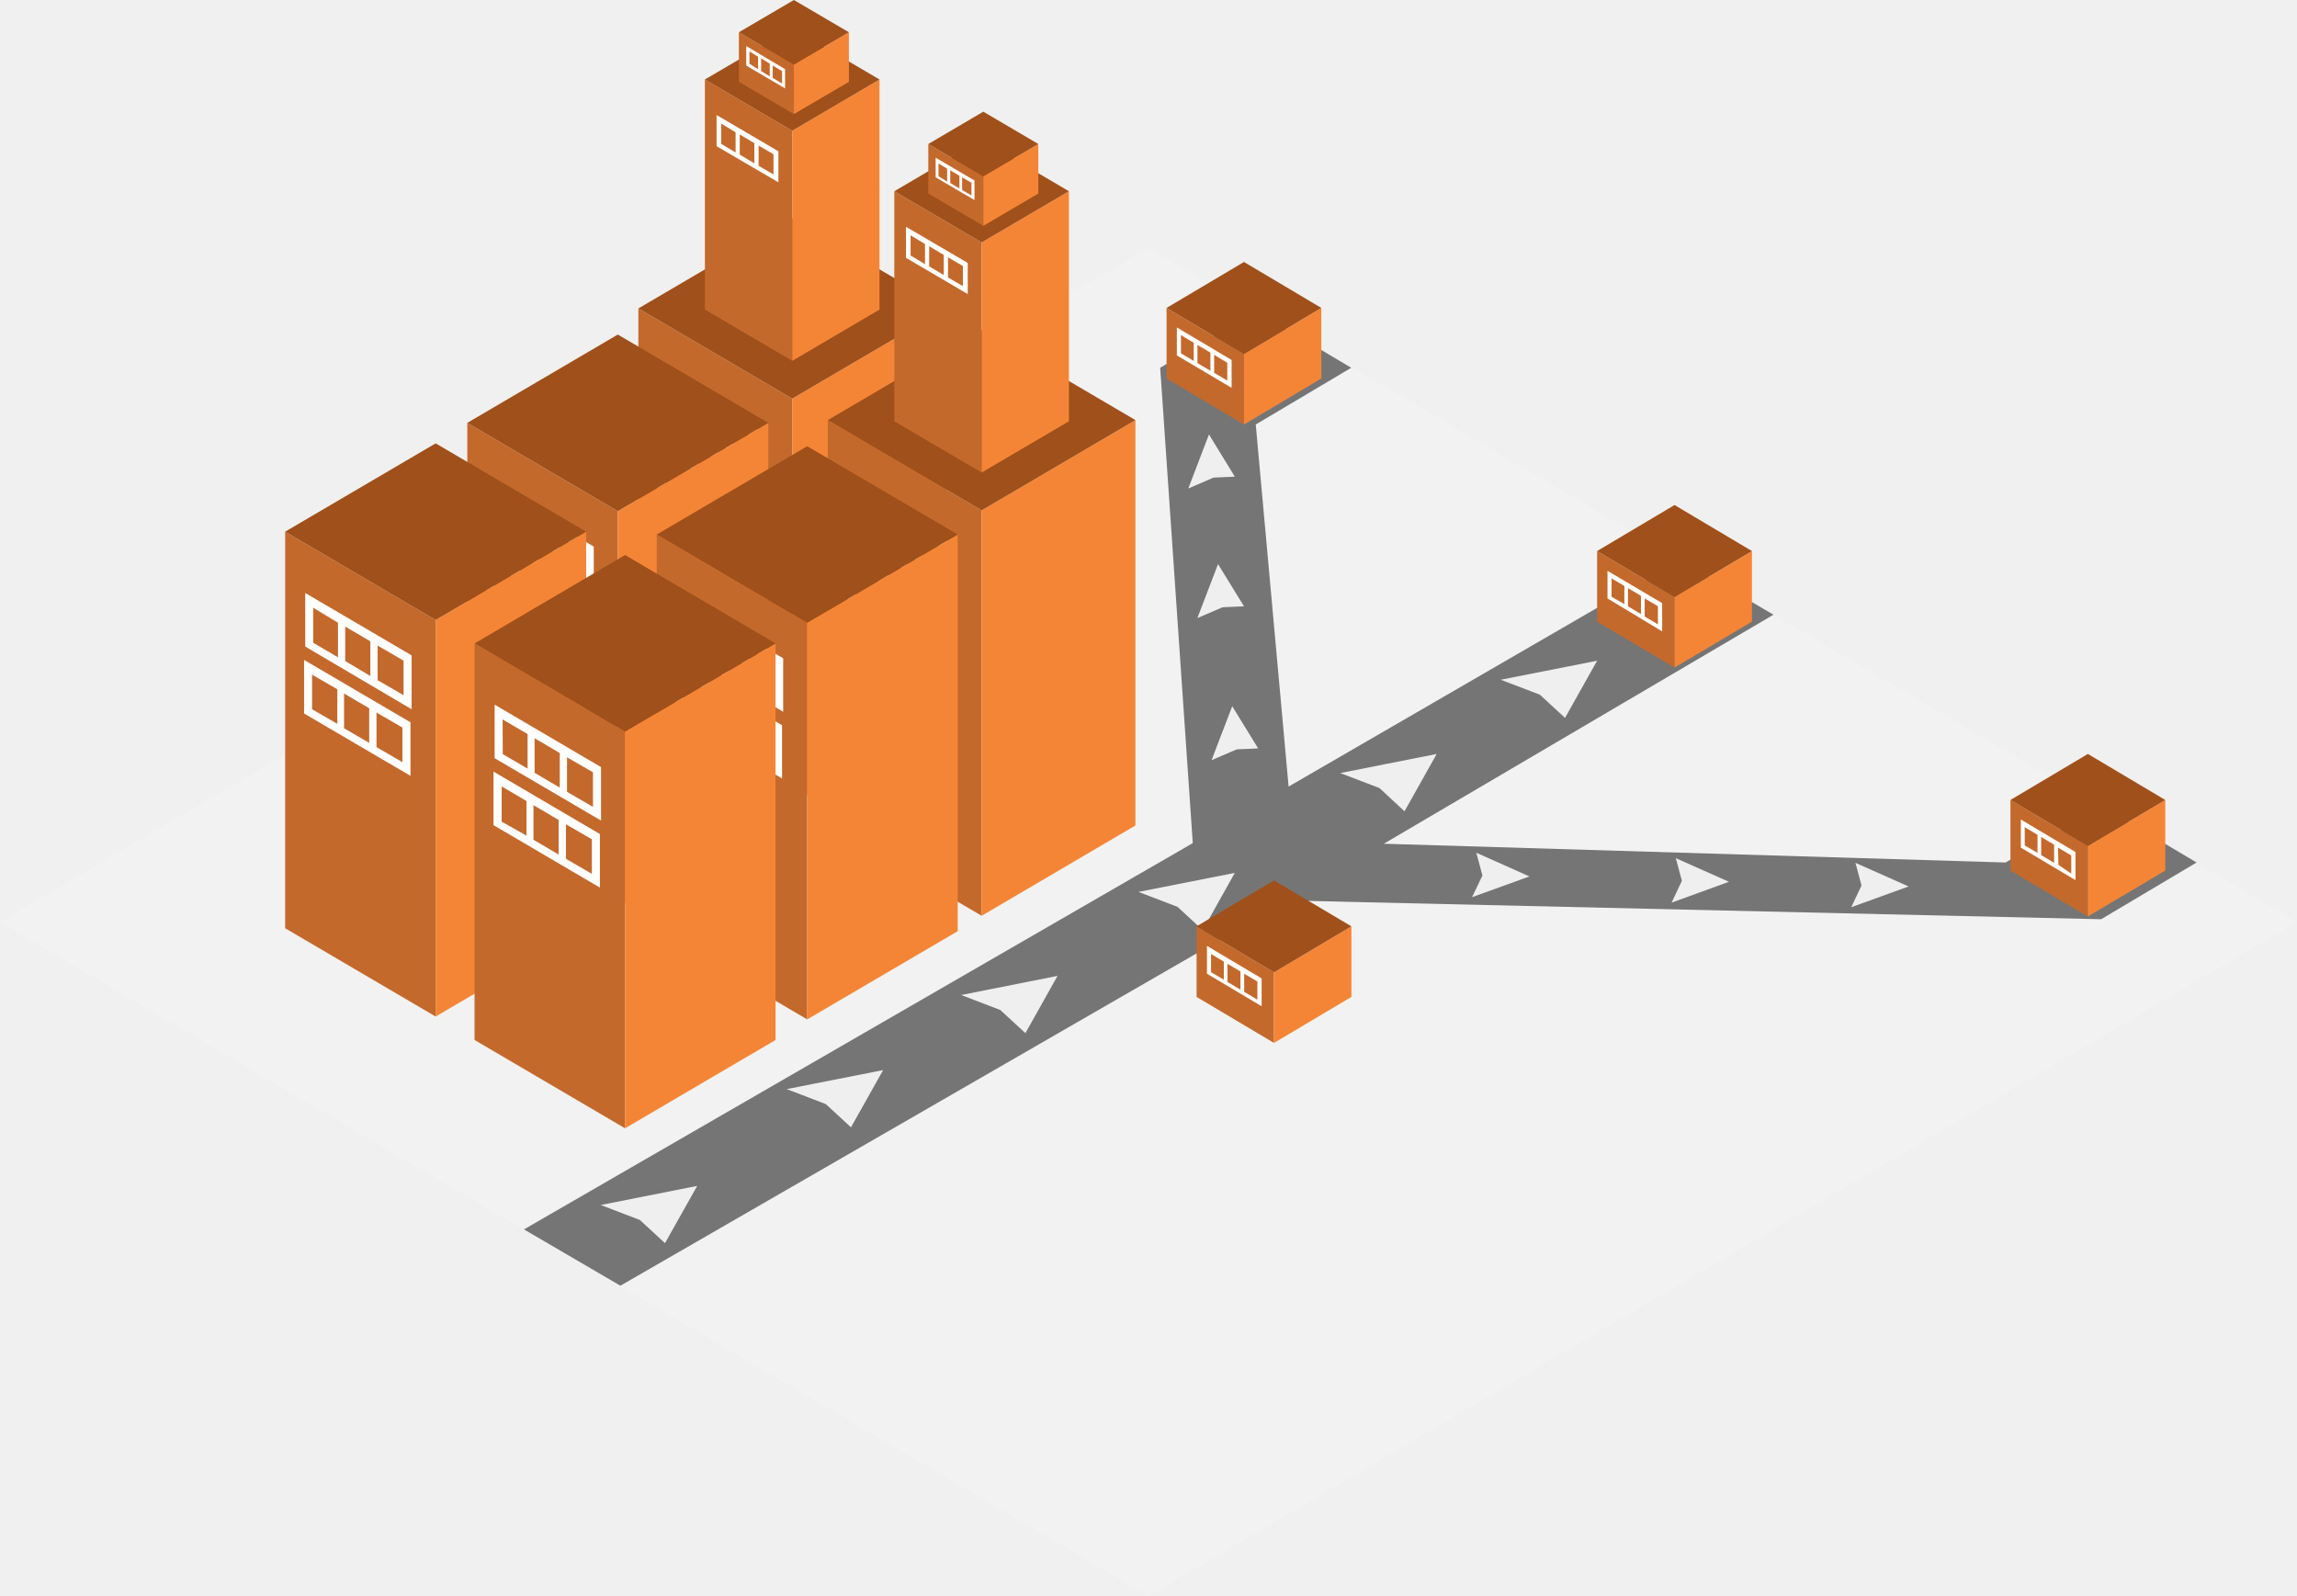
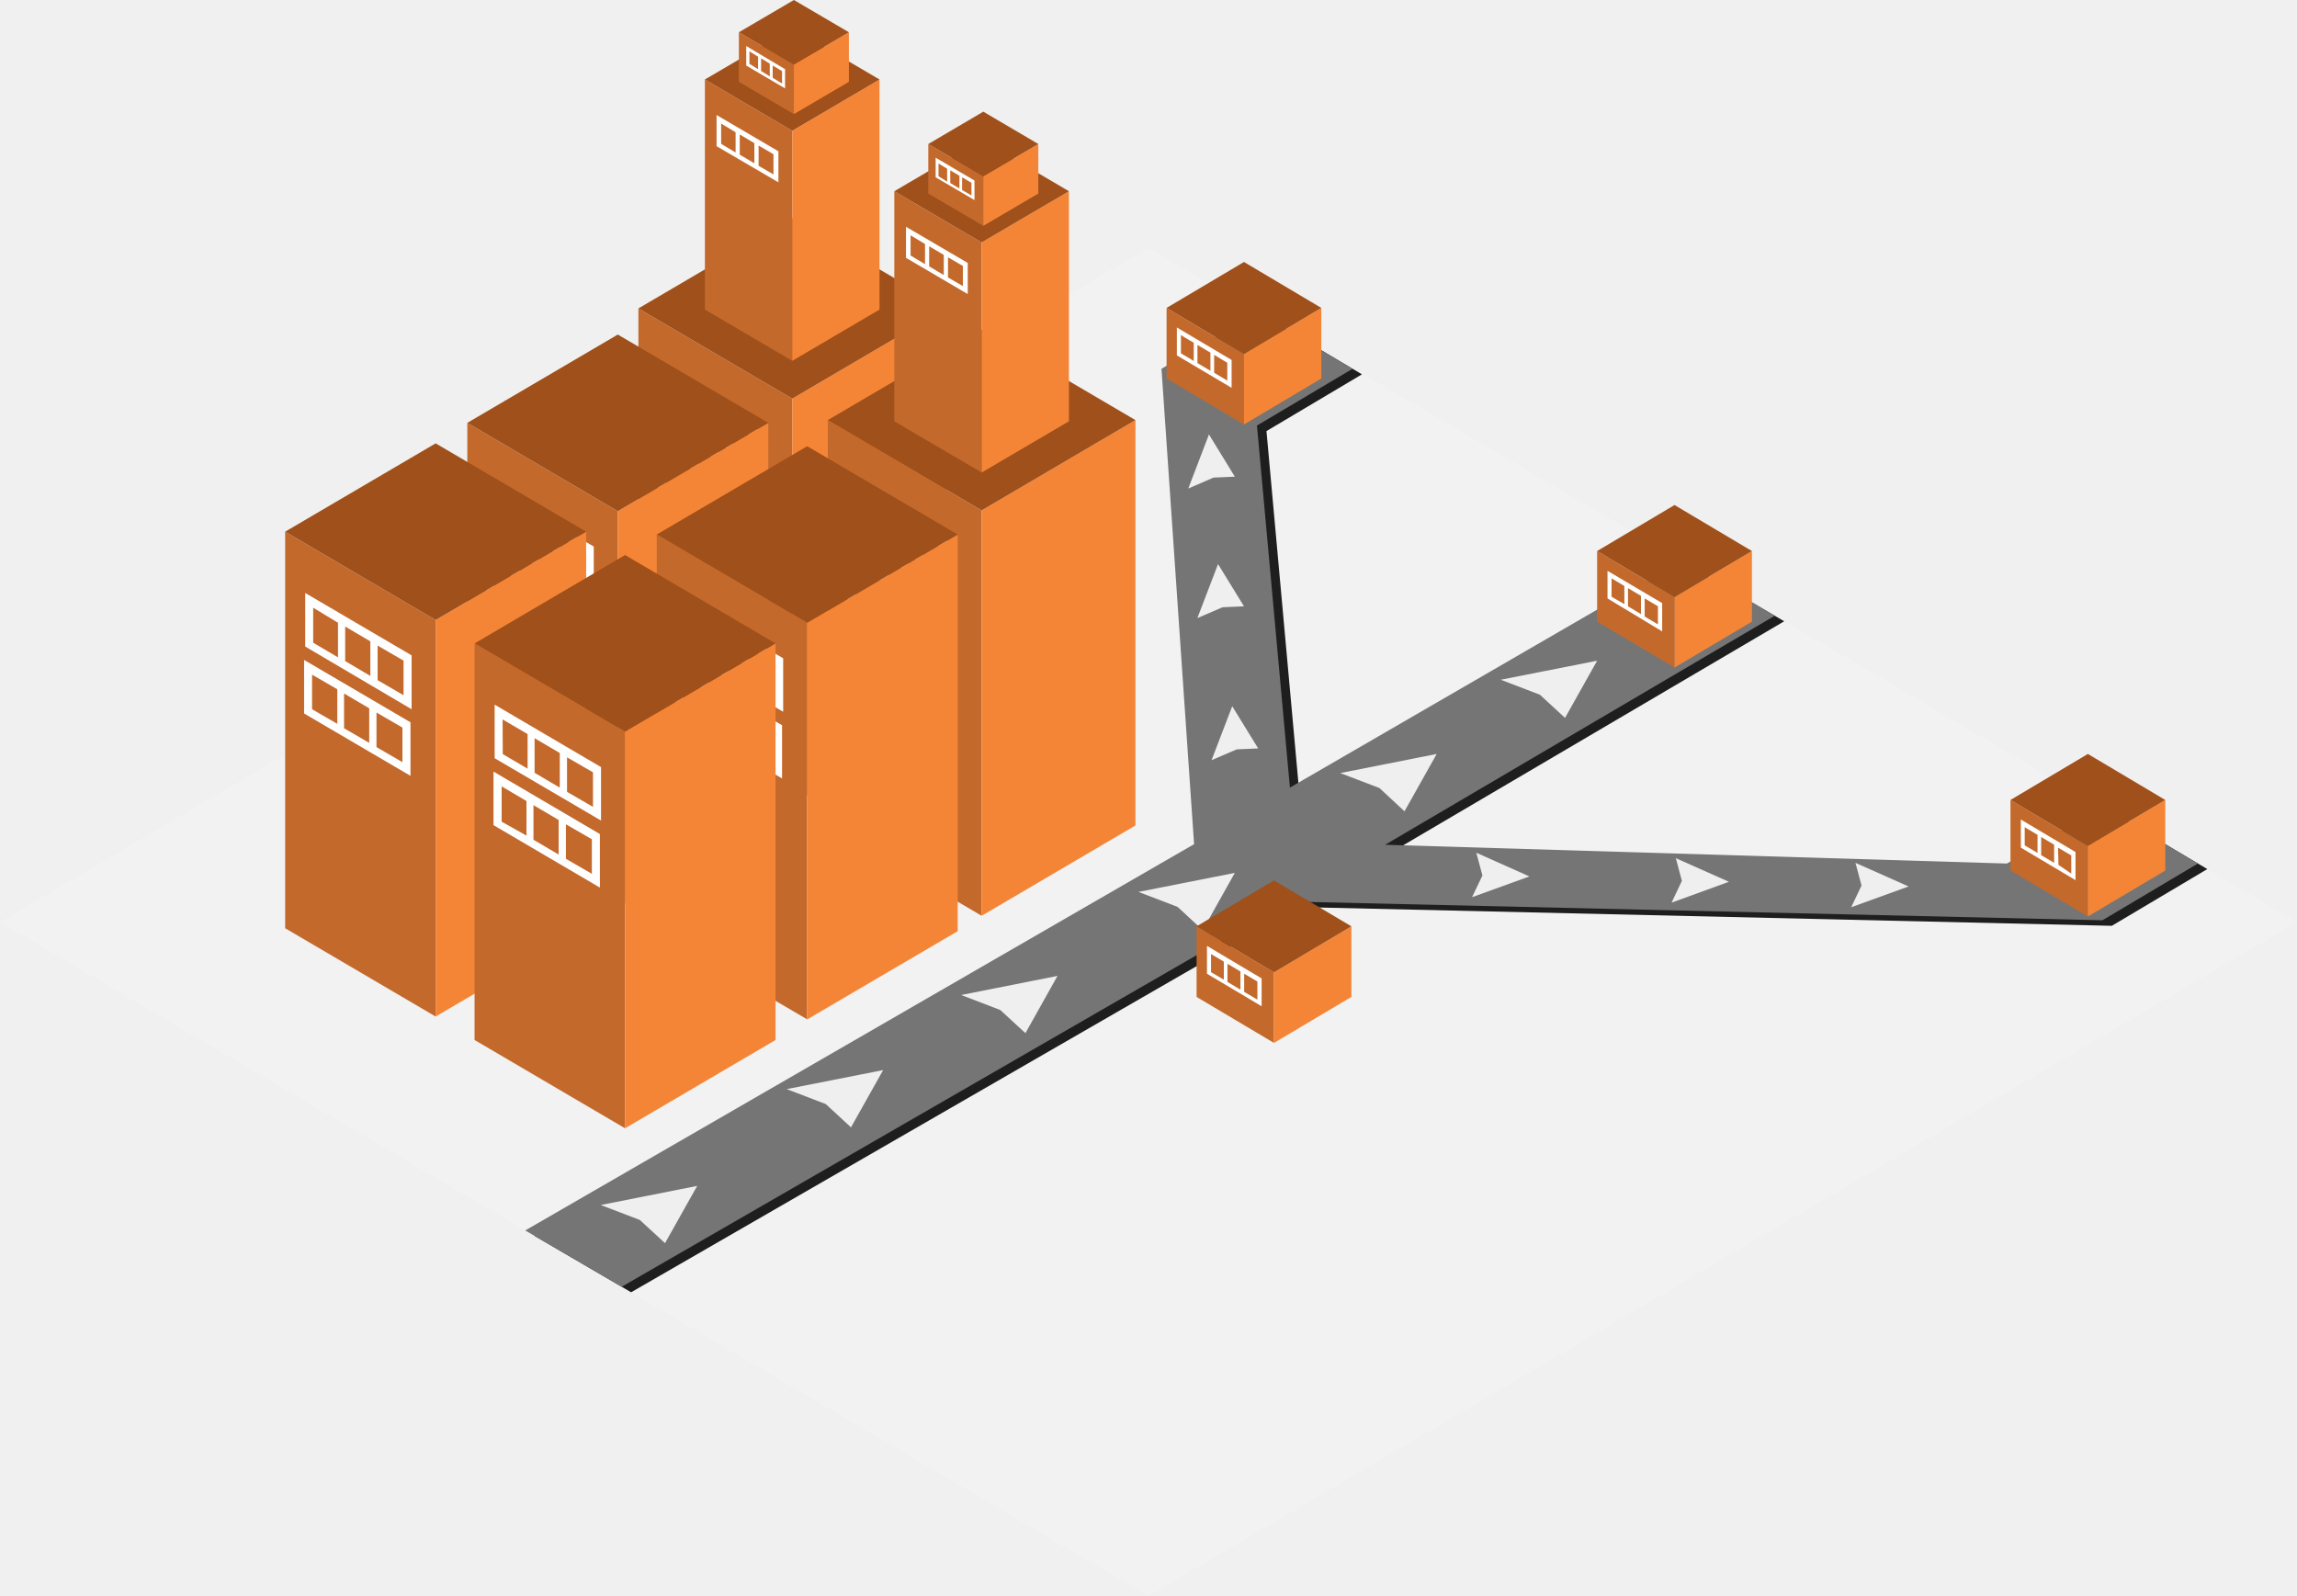
<svg xmlns="http://www.w3.org/2000/svg" viewBox="0 0 265.58 184.52">
  <defs>
-     <style>.a{fill:#f2f2f2;}.b{fill:#757575;}.c{fill:#c4692c;}.d{fill:#f58536;}.e{fill:#a0501a;}.f{fill:#fff;}.g{fill:#efefef;}</style>
+     <style>.a{fill:#f2f2f2;}.b{fill:#1e1e1e;}.c{fill:#757575;}.d{fill:#c4692c;}.e{fill:#f58536;}.f{fill:#a0501a;}.g{fill:#fff;}.h{fill:#efefef;}</style>
  </defs>
  <polygon class="a" points="132.79 28.68 0 106.6 132.79 184.52 265.58 106.6 132.79 28.68" />
-   <polygon class="b" points="242.93 93.16 231.89 99.72 160 97.55 205.05 71.07 194.24 64.73 148.99 90.94 145.19 49.08 136.8 44.09 145.19 49.08 156.23 42.52 145.19 35.96 134.14 42.52 134.14 42.52 137.91 97.48 60.58 142.14 71.73 148.65 148.96 104.11 242.93 106.28 253.97 99.72 242.93 93.16" />
-   <polygon class="c" points="143.83 49.08 134.88 43.76 134.88 35.6 143.83 40.92 143.83 49.08" />
-   <polygon class="d" points="143.83 49.08 152.77 43.76 152.77 35.6 143.83 40.92 143.83 49.08" />
-   <polygon class="e" points="143.83 30.29 134.88 35.6 143.83 40.92 152.77 35.6 143.83 30.29" />
-   <path class="f" d="M136.07,41.09l6.33,3.75V41.62l-6.33-3.76Zm4.31-.06,1.52.91V44l-1.52-.9Zm-1.93-1.15,1.5.89v2.1l-1.5-.89Zm-1.91-1.13,1.48.88v2.1l-1.48-.88Z" />
-   <polygon class="c" points="241.4 105.96 232.45 100.65 232.45 92.49 241.4 97.8 241.4 105.96" />
-   <polygon class="d" points="241.4 105.96 250.35 100.65 250.35 92.49 241.4 97.8 241.4 105.96" />
-   <polygon class="e" points="241.4 87.17 232.45 92.49 241.4 97.8 250.35 92.49 241.4 87.17" />
-   <path class="f" d="M233.65,98l6.32,3.76V98.51l-6.32-3.76Zm4.3,0,1.53.9v2.1L238,100ZM236,96.77l1.5.89v2.1l-1.5-.89Zm-1.9-1.13,1.48.88v2.09l-1.48-.87Z" />
-   <polygon class="c" points="193.61 77.18 184.66 71.87 184.66 63.71 193.61 69.02 193.61 77.18" />
-   <polygon class="d" points="193.61 77.18 202.56 71.87 202.56 63.71 193.61 69.02 193.61 77.18" />
-   <polygon class="e" points="193.61 58.39 184.66 63.71 193.61 69.02 202.56 63.71 193.61 58.39" />
-   <path class="f" d="M185.86,69.19,192.18,73V69.73L185.86,66Zm4.3,0,1.53.9v2.1l-1.53-.91ZM188.23,68l1.5.89V71l-1.5-.9Zm-1.9-1.13,1.48.88v2.09L186.33,69Z" />
-   <polygon class="g" points="69.46 139.32 80.61 137.11 76.89 143.73 73.98 141.05 69.46 139.32" />
-   <polygon class="g" points="90.96 125.92 102.11 123.72 98.39 130.34 95.48 127.65 90.96 125.92" />
-   <polygon class="g" points="111.13 115.04 122.27 112.83 118.56 119.45 115.65 116.77 111.13 115.04" />
-   <polygon class="g" points="131.63 103.12 142.77 100.92 139.06 107.54 136.15 104.85 131.63 103.12" />
-   <polygon class="g" points="154.96 89.38 166.11 87.17 162.39 93.8 159.49 91.11 154.96 89.38" />
-   <polygon class="g" points="173.52 78.59 184.66 76.39 180.95 83 178.04 80.32 173.52 78.59" />
-   <polygon class="g" points="140.08 87.89 142.47 81.65 145.47 86.53 142.99 86.64 140.08 87.89" />
-   <polygon class="g" points="170.69 98.59 176.83 101.33 170.2 103.73 171.4 101.22 170.69 98.59" />
-   <polygon class="g" points="193.76 99.22 199.9 101.95 193.27 104.36 194.46 101.84 193.76 99.22" />
-   <polygon class="g" points="214.53 99.76 220.67 102.49 214.04 104.89 215.23 102.38 214.53 99.76" />
-   <polygon class="g" points="138.44 71.46 140.83 65.22 143.83 70.1 141.35 70.21 138.44 71.46" />
-   <polygon class="g" points="137.39 56.48 139.78 50.23 142.77 55.11 140.3 55.22 137.39 56.48" />
-   <polygon class="c" points="91.6 92.97 73.81 82.53 73.81 35.66 91.6 46.09 91.6 92.97" />
-   <path class="f" d="M76.05,57.15l12.58,7.37V58.19L76.05,50.81ZM84.61,57l3,1.77v4.12l-3-1.78Zm-3.84-2.26,3,1.75v4.12l-3-1.75ZM77,52.56l2.93,1.73V58.4L77,56.68Z" />
-   <polygon class="d" points="91.6 92.97 109.38 82.53 109.38 35.66 91.6 46.09 91.6 92.97" />
-   <polygon class="e" points="91.6 25.22 73.81 35.66 91.6 46.09 109.38 35.66 91.6 25.22" />
-   <path class="f" d="M76.19,49.23,88.76,56.6V50.28L76.19,42.9Zm8.55-.11,3,1.78V55l-3-1.77ZM80.9,46.87l3,1.75v4.11L80.9,51Zm-3.78-2.23,2.94,1.73v4.12l-2.94-1.73Z" />
-   <polygon class="c" points="91.6 41.72 81.5 35.79 81.5 9.19 91.6 15.12 91.6 41.72" />
-   <polygon class="d" points="91.6 41.72 101.69 35.79 101.69 9.19 91.6 15.12 91.6 41.72" />
-   <polygon class="e" points="91.6 3.27 81.5 9.19 91.6 15.12 101.69 9.19 91.6 3.27" />
-   <path class="f" d="M82.85,16.9,90,21.08V17.49L82.85,13.3Zm4.86-.07,1.72,1v2.34l-1.72-1Zm-2.18-1.28,1.69,1v2.33l-1.69-1Zm-2.15-1.26,1.67,1v2.34l-1.67-1Z" />
-   <polygon class="c" points="91.79 13.19 85.43 9.46 85.43 3.73 91.79 7.46 91.79 13.19" />
-   <polygon class="d" points="91.79 13.19 98.15 9.46 98.15 3.73 91.79 7.46 91.79 13.19" />
-   <polygon class="e" points="91.79 0 85.43 3.73 91.79 7.46 98.15 3.73 91.79 0" />
-   <path class="f" d="M86.28,7.58l4.49,2.64V8L86.28,5.32Zm3.06,0,1.08.64V9.65L89.34,9ZM88,6.74,89,7.36V8.83L88,8.21Zm-1.35-.8,1,.62V8l-1-.62Z" />
-   <polygon class="c" points="71.43 104.95 54.03 94.74 54.03 48.89 71.43 59.1 71.43 104.95" />
-   <path class="f" d="M56.22,69.91l12.3,7.21V70.93l-12.3-7.21Zm8.38-.11,3,1.74v4l-3-1.73Zm-3.76-2.2,2.92,1.71v4l-2.92-1.71Zm-3.7-2.18L60,67.11v4l-2.87-1.69Z" />
-   <polygon class="d" points="71.43 104.95 88.83 94.74 88.83 48.89 71.43 59.1 71.43 104.95" />
-   <polygon class="e" points="71.43 38.68 54.03 48.89 71.43 59.1 88.83 48.89 71.43 38.68" />
-   <path class="f" d="M56.36,62.17l12.29,7.21V63.19L56.36,56Zm8.37-.11,3,1.74v4l-3-1.73ZM61,59.86l2.92,1.71v4L61,63.88Zm-3.7-2.18,2.87,1.69v4l-2.87-1.69Z" />
-   <polygon class="c" points="50.37 117.53 32.97 107.32 32.97 61.47 50.37 71.68 50.37 117.53" />
-   <path class="f" d="M35.16,82.49l12.3,7.21V83.51L35.16,76.3Zm8.37-.11,3,1.74v4l-3-1.74Zm-3.75-2.2,2.91,1.71v4L39.78,84.2ZM36.08,78,39,79.69v4L36.08,82Z" />
-   <polygon class="d" points="50.37 117.53 67.77 107.32 67.77 61.47 50.37 71.68 50.37 117.53" />
-   <polygon class="e" points="50.37 51.26 32.97 61.47 50.37 71.68 67.77 61.47 50.37 51.26" />
-   <path class="f" d="M35.29,74.75,47.59,82V75.77l-12.3-7.21Zm8.37-.11,3,1.74v4l-3-1.74Zm-3.75-2.2,2.91,1.71v4l-2.91-1.72Zm-3.7-2.18L39.08,72v4l-2.87-1.69Z" />
-   <polygon class="c" points="147.3 120.58 138.35 115.26 138.35 107.1 147.3 112.42 147.3 120.58" />
-   <polygon class="d" points="147.3 120.58 156.25 115.26 156.25 107.1 147.3 112.42 147.3 120.58" />
-   <polygon class="e" points="147.3 101.79 138.35 107.1 147.3 112.42 156.25 107.1 147.3 101.79" />
-   <path class="f" d="M139.55,112.58l6.32,3.76v-3.22l-6.32-3.76Zm4.3,0,1.53.9v2.1l-1.53-.91Zm-1.93-1.15,1.5.89v2.1l-1.5-.89Zm-1.9-1.13,1.48.88v2.09l-1.48-.87Z" />
-   <polygon class="c" points="113.5 105.88 95.71 95.44 95.71 48.57 113.5 59.01 113.5 105.88" />
-   <path class="f" d="M98,70.06l12.58,7.37V71.11L98,63.73Zm8.56-.11,3,1.78v4.11l-3-1.77Zm-3.84-2.25,3,1.75v4.11l-3-1.75Zm-3.78-2.23,2.94,1.73v4.12l-2.94-1.73Z" />
-   <polygon class="d" points="113.5 105.88 131.28 95.44 131.28 48.57 113.5 59.01 113.5 105.88" />
-   <polygon class="e" points="113.5 38.13 95.71 48.57 113.5 59.01 131.28 48.57 113.5 38.13" />
-   <path class="f" d="M98.09,62.15l12.57,7.37V63.19L98.09,55.82Zm8.55-.11,3,1.77v4.12l-3-1.78Zm-3.84-2.26,3,1.75v4.12l-3-1.75ZM99,57.56,102,59.29V63.4L99,61.68Z" />
-   <polygon class="c" points="113.5 54.63 103.4 48.71 103.4 22.11 113.5 28.03 113.5 54.63" />
-   <polygon class="d" points="113.5 54.63 123.59 48.71 123.59 22.11 113.5 28.03 113.5 54.63" />
-   <polygon class="e" points="113.5 16.18 103.4 22.11 113.5 28.03 123.59 22.11 113.5 16.18" />
-   <path class="f" d="M104.75,29.81,111.89,34V30.4l-7.14-4.18Zm4.86-.06,1.72,1v2.33l-1.72-1Zm-2.18-1.28,1.69,1V31.8l-1.69-1Zm-2.15-1.26,1.67,1v2.33l-1.67-1Z" />
-   <polygon class="c" points="113.69 26.11 107.33 22.38 107.33 16.65 113.69 20.38 113.69 26.11" />
-   <polygon class="d" points="113.69 26.11 120.05 22.38 120.05 16.65 113.69 20.38 113.69 26.11" />
-   <polygon class="e" points="113.69 12.91 107.33 16.65 113.69 20.38 120.05 16.65 113.69 12.91" />
-   <path class="f" d="M108.18,20.5l4.49,2.63V20.87l-4.49-2.64Zm3.06,0,1.08.63v1.47l-1.08-.63Zm-1.37-.81,1.06.63v1.47l-1.06-.63Zm-1.36-.79,1,.61V21l-1-.62Z" />
-   <polygon class="c" points="93.33 117.86 75.93 107.66 75.93 61.8 93.33 72.01 93.33 117.86" />
-   <path class="f" d="M78.12,82.82,90.42,90V83.85l-12.3-7.22Zm8.38-.1,3,1.73v4l-3-1.74Zm-3.76-2.21,2.92,1.71v4l-2.92-1.71ZM79,78.33,81.91,80v4L79,82.37Z" />
-   <polygon class="d" points="93.33 117.86 110.73 107.66 110.73 61.8 93.33 72.01 93.33 117.86" />
-   <polygon class="e" points="93.33 51.59 75.93 61.8 93.33 72.01 110.73 61.8 93.33 51.59" />
-   <path class="f" d="M78.26,75.08l12.29,7.21V76.11L78.26,68.89ZM86.63,75l3,1.74v4l-3-1.74Zm-3.76-2.2,2.92,1.71v4L82.87,76.8Zm-3.7-2.18L82,72.29v4l-2.87-1.69Z" />
-   <polygon class="c" points="72.27 130.45 54.87 120.24 54.87 74.39 72.27 84.59 72.27 130.45" />
-   <path class="f" d="M57.06,95.4l12.3,7.22V96.43l-12.3-7.22Zm8.37-.1,3,1.73v4l-3-1.74Zm-3.75-2.21,2.91,1.71v4l-2.91-1.71ZM58,90.92l2.87,1.69v4L58,95Z" />
-   <polygon class="d" points="72.27 130.45 89.67 120.24 89.67 74.39 72.27 84.59 72.27 130.45" />
-   <polygon class="e" points="72.27 64.17 54.87 74.39 72.27 84.59 89.67 74.39 72.27 64.17" />
-   <path class="f" d="M57.19,87.66l12.3,7.21V88.69l-12.3-7.22Zm8.37-.1,3,1.73v4l-3-1.74Zm-3.75-2.21,2.91,1.71v4l-2.91-1.71Zm-3.7-2.17L61,84.87v4l-2.87-1.68Z" />
+   <polygon class="b" points="244.17 93.92 233.13 100.48 161.25 98.31 206.29 71.83 195.48 65.49 150.23 91.7 146.43 49.84 138.04 44.85 146.43 49.84 157.47 43.28 146.43 36.72 135.38 43.28 135.38 43.28 139.16 98.24 61.82 142.9 72.97 149.41 150.2 104.87 244.17 107.04 255.21 100.48 244.17 93.92" />
+   <polygon class="c" points="243.08 93.28 232.04 99.84 160.15 97.67 205.2 71.19 194.39 64.85 149.14 91.06 145.33 49.2 136.95 44.22 145.33 49.2 156.38 42.64 145.33 36.08 134.29 42.64 134.29 42.64 138.06 97.6 60.73 142.26 71.88 148.77 149.11 104.23 243.08 106.4 254.12 99.84 243.08 93.28" />
+   <polygon class="d" points="143.83 49.08 134.88 43.76 134.88 35.6 143.83 40.92 143.83 49.08" />
+   <polygon class="e" points="143.83 49.08 152.77 43.76 152.77 35.6 143.83 40.92 143.83 49.08" />
+   <polygon class="f" points="143.83 30.29 134.88 35.6 143.83 40.92 152.77 35.6 143.83 30.29" />
+   <path class="g" d="M136.07,41.09l6.33,3.75V41.62l-6.33-3.76Zm4.31-.06,1.52.91V44l-1.52-.9Zm-1.93-1.15,1.5.89v2.1l-1.5-.89Zm-1.91-1.13,1.48.88v2.1l-1.48-.88Z" />
+   <polygon class="d" points="241.4 105.96 232.45 100.65 232.45 92.49 241.4 97.8 241.4 105.96" />
+   <polygon class="e" points="241.4 105.96 250.35 100.65 250.35 92.49 241.4 97.8 241.4 105.96" />
+   <polygon class="f" points="241.4 87.17 232.45 92.49 241.4 97.8 250.35 92.49 241.4 87.17" />
+   <path class="g" d="M233.65,98l6.32,3.76V98.51l-6.32-3.76Zm4.3,0,1.53.9v2.1L238,100ZM236,96.77l1.5.89v2.1l-1.5-.89Zm-1.9-1.13,1.48.88v2.09l-1.48-.87Z" />
+   <polygon class="d" points="193.61 77.18 184.66 71.87 184.66 63.71 193.61 69.02 193.61 77.18" />
+   <polygon class="e" points="193.61 77.18 202.56 71.87 202.56 63.71 193.61 69.02 193.61 77.18" />
+   <polygon class="f" points="193.61 58.39 184.66 63.71 193.61 69.02 202.56 63.71 193.61 58.39" />
+   <path class="g" d="M185.86,69.19,192.18,73V69.73L185.86,66Zm4.3,0,1.53.9v2.1l-1.53-.91ZM188.23,68l1.5.89V71l-1.5-.9Zm-1.9-1.13,1.48.88v2.09L186.33,69Z" />
+   <polygon class="h" points="69.46 139.32 80.61 137.11 76.89 143.73 73.98 141.05 69.46 139.32" />
+   <polygon class="h" points="90.96 125.92 102.11 123.72 98.39 130.34 95.48 127.65 90.96 125.92" />
+   <polygon class="h" points="111.13 115.04 122.27 112.83 118.56 119.45 115.65 116.77 111.13 115.04" />
+   <polygon class="h" points="131.63 103.12 142.77 100.92 139.06 107.54 136.15 104.85 131.63 103.12" />
+   <polygon class="h" points="154.96 89.38 166.11 87.17 162.39 93.8 159.49 91.11 154.96 89.38" />
+   <polygon class="h" points="173.52 78.59 184.66 76.39 180.95 83 178.04 80.32 173.52 78.59" />
+   <polygon class="h" points="140.08 87.89 142.47 81.65 145.47 86.53 142.99 86.64 140.08 87.89" />
+   <polygon class="h" points="170.69 98.59 176.83 101.33 170.2 103.73 171.4 101.22 170.69 98.59" />
+   <polygon class="h" points="193.76 99.22 199.9 101.95 193.27 104.36 194.46 101.84 193.76 99.22" />
+   <polygon class="h" points="214.53 99.76 220.67 102.49 214.04 104.89 215.23 102.38 214.53 99.76" />
+   <polygon class="h" points="138.44 71.46 140.83 65.22 143.83 70.1 141.35 70.21 138.44 71.46" />
+   <polygon class="h" points="137.39 56.48 139.78 50.23 142.77 55.11 140.3 55.22 137.39 56.48" />
+   <polygon class="d" points="91.6 92.97 73.81 82.53 73.81 35.66 91.6 46.09 91.6 92.97" />
+   <path class="g" d="M76.05,57.15l12.58,7.37V58.19L76.05,50.81ZM84.61,57l3,1.77v4.12l-3-1.78Zm-3.84-2.26,3,1.75v4.12l-3-1.75ZM77,52.56l2.93,1.73V58.4L77,56.68Z" />
+   <polygon class="e" points="91.6 92.97 109.38 82.53 109.38 35.66 91.6 46.09 91.6 92.97" />
+   <polygon class="f" points="91.6 25.22 73.81 35.66 91.6 46.09 109.38 35.66 91.6 25.22" />
+   <path class="g" d="M76.19,49.23,88.76,56.6V50.28L76.19,42.9Zm8.55-.11,3,1.78V55l-3-1.77ZM80.9,46.87l3,1.75v4.11L80.9,51Zm-3.78-2.23,2.94,1.73v4.12l-2.94-1.73Z" />
+   <polygon class="d" points="91.6 41.72 81.5 35.79 81.5 9.19 91.6 15.12 91.6 41.72" />
+   <polygon class="e" points="91.6 41.72 101.69 35.79 101.69 9.19 91.6 15.12 91.6 41.72" />
+   <polygon class="f" points="91.6 3.27 81.5 9.19 91.6 15.12 101.69 9.19 91.6 3.27" />
+   <path class="g" d="M82.85,16.9,90,21.08V17.49L82.85,13.3Zm4.86-.07,1.72,1v2.34l-1.72-1Zm-2.18-1.28,1.69,1v2.33l-1.69-1Zm-2.15-1.26,1.67,1v2.34l-1.67-1Z" />
+   <polygon class="d" points="91.79 13.19 85.43 9.46 85.43 3.73 91.79 7.46 91.79 13.19" />
+   <polygon class="e" points="91.79 13.19 98.15 9.46 98.15 3.73 91.79 7.46 91.79 13.19" />
+   <polygon class="f" points="91.79 0 85.43 3.73 91.79 7.46 98.15 3.73 91.79 0" />
+   <path class="g" d="M86.28,7.58l4.49,2.64V8L86.28,5.32Zm3.06,0,1.08.64V9.65L89.34,9ZM88,6.74,89,7.36V8.83L88,8.21Zm-1.35-.8,1,.62V8l-1-.62Z" />
+   <polygon class="d" points="71.43 104.95 54.03 94.74 54.03 48.89 71.43 59.1 71.43 104.95" />
+   <path class="g" d="M56.22,69.91l12.3,7.21V70.93l-12.3-7.21Zm8.38-.11,3,1.74v4l-3-1.73Zm-3.76-2.2,2.92,1.71v4l-2.92-1.71Zm-3.7-2.18L60,67.11v4l-2.87-1.69Z" />
+   <polygon class="e" points="71.43 104.95 88.83 94.74 88.83 48.89 71.43 59.1 71.43 104.95" />
+   <polygon class="f" points="71.43 38.68 54.03 48.89 71.43 59.1 88.83 48.89 71.43 38.68" />
+   <path class="g" d="M56.36,62.17l12.29,7.21V63.19L56.36,56Zm8.37-.11,3,1.74v4l-3-1.73ZM61,59.86l2.92,1.71v4L61,63.88Zm-3.7-2.18,2.87,1.69v4l-2.87-1.69Z" />
+   <polygon class="d" points="50.37 117.53 32.97 107.32 32.97 61.47 50.37 71.68 50.37 117.53" />
+   <path class="g" d="M35.16,82.49l12.3,7.21V83.51L35.16,76.3Zm8.37-.11,3,1.74v4l-3-1.74Zm-3.75-2.2,2.91,1.71v4L39.78,84.2ZM36.08,78,39,79.69v4L36.08,82Z" />
+   <polygon class="e" points="50.37 117.53 67.77 107.32 67.77 61.47 50.37 71.68 50.37 117.53" />
+   <polygon class="f" points="50.37 51.26 32.97 61.47 50.37 71.68 67.77 61.47 50.37 51.26" />
+   <path class="g" d="M35.29,74.75,47.59,82V75.77l-12.3-7.21Zm8.37-.11,3,1.74v4l-3-1.74Zm-3.75-2.2,2.91,1.71v4l-2.91-1.72Zm-3.7-2.18L39.08,72v4l-2.87-1.69Z" />
+   <polygon class="d" points="147.3 120.58 138.35 115.26 138.35 107.1 147.3 112.42 147.3 120.58" />
+   <polygon class="e" points="147.3 120.58 156.25 115.26 156.25 107.1 147.3 112.42 147.3 120.58" />
+   <polygon class="f" points="147.3 101.79 138.35 107.1 147.3 112.42 156.25 107.1 147.3 101.79" />
+   <path class="g" d="M139.55,112.58l6.32,3.76v-3.22l-6.32-3.76Zm4.3,0,1.53.9v2.1l-1.53-.91Zm-1.93-1.15,1.5.89v2.1l-1.5-.89Zm-1.9-1.13,1.48.88v2.09l-1.48-.87Z" />
+   <polygon class="d" points="113.5 105.88 95.71 95.44 95.71 48.57 113.5 59.01 113.5 105.88" />
+   <path class="g" d="M98,70.06l12.58,7.37V71.11L98,63.73Zm8.56-.11,3,1.78v4.11l-3-1.77Zm-3.84-2.25,3,1.75v4.11l-3-1.75Zm-3.78-2.23,2.94,1.73v4.12l-2.94-1.73Z" />
+   <polygon class="e" points="113.5 105.88 131.28 95.44 131.28 48.57 113.5 59.01 113.5 105.88" />
+   <polygon class="f" points="113.5 38.13 95.71 48.57 113.5 59.01 131.28 48.57 113.5 38.13" />
+   <path class="g" d="M98.09,62.15l12.57,7.37V63.19L98.09,55.82Zm8.55-.11,3,1.77v4.12l-3-1.78Zm-3.84-2.26,3,1.75v4.12l-3-1.75ZM99,57.56,102,59.29V63.4L99,61.68Z" />
+   <polygon class="d" points="113.5 54.63 103.4 48.71 103.4 22.11 113.5 28.03 113.5 54.63" />
+   <polygon class="e" points="113.5 54.63 123.59 48.71 123.59 22.11 113.5 28.03 113.5 54.63" />
+   <polygon class="f" points="113.5 16.18 103.4 22.11 113.5 28.03 123.59 22.11 113.5 16.18" />
+   <path class="g" d="M104.75,29.81,111.89,34V30.4l-7.14-4.18Zm4.86-.06,1.72,1v2.33l-1.72-1Zm-2.18-1.28,1.69,1V31.8l-1.69-1Zm-2.15-1.26,1.67,1v2.33l-1.67-1Z" />
+   <polygon class="d" points="113.69 26.11 107.33 22.38 107.33 16.65 113.69 20.38 113.69 26.11" />
+   <polygon class="e" points="113.69 26.11 120.05 22.38 120.05 16.65 113.69 20.38 113.69 26.11" />
+   <polygon class="f" points="113.69 12.91 107.33 16.65 113.69 20.38 120.05 16.65 113.69 12.91" />
+   <path class="g" d="M108.18,20.5l4.49,2.63V20.87l-4.49-2.64Zm3.06,0,1.08.63v1.47l-1.08-.63Zm-1.37-.81,1.06.63v1.47l-1.06-.63Zm-1.36-.79,1,.61V21l-1-.62Z" />
+   <polygon class="d" points="93.33 117.86 75.93 107.66 75.93 61.8 93.33 72.01 93.33 117.86" />
+   <path class="g" d="M78.12,82.82,90.42,90V83.85l-12.3-7.22Zm8.38-.1,3,1.73v4l-3-1.74Zm-3.76-2.21,2.92,1.71v4l-2.92-1.71ZM79,78.33,81.91,80v4L79,82.37Z" />
+   <polygon class="e" points="93.33 117.86 110.73 107.66 110.73 61.8 93.33 72.01 93.33 117.86" />
+   <polygon class="f" points="93.33 51.59 75.93 61.8 93.33 72.01 110.73 61.8 93.33 51.59" />
+   <path class="g" d="M78.26,75.08l12.29,7.21V76.11L78.26,68.89ZM86.63,75l3,1.74v4l-3-1.74Zm-3.76-2.2,2.92,1.71v4L82.87,76.8Zm-3.7-2.18L82,72.29v4l-2.87-1.69Z" />
+   <polygon class="d" points="72.27 130.45 54.87 120.24 54.87 74.39 72.27 84.59 72.27 130.45" />
+   <path class="g" d="M57.06,95.4l12.3,7.22V96.43l-12.3-7.22Zm8.37-.1,3,1.73v4l-3-1.74Zm-3.75-2.21,2.91,1.71v4l-2.91-1.71ZM58,90.92l2.87,1.69v4L58,95Z" />
+   <polygon class="e" points="72.27 130.45 89.67 120.24 89.67 74.39 72.27 84.59 72.27 130.45" />
+   <polygon class="f" points="72.27 64.17 54.87 74.39 72.27 84.59 89.67 74.39 72.27 64.17" />
+   <path class="g" d="M57.19,87.66l12.3,7.21V88.69l-12.3-7.22Zm8.37-.1,3,1.73v4l-3-1.74Zm-3.75-2.21,2.91,1.71v4l-2.91-1.71Zm-3.7-2.17L61,84.87v4l-2.87-1.68Z" />
</svg>
